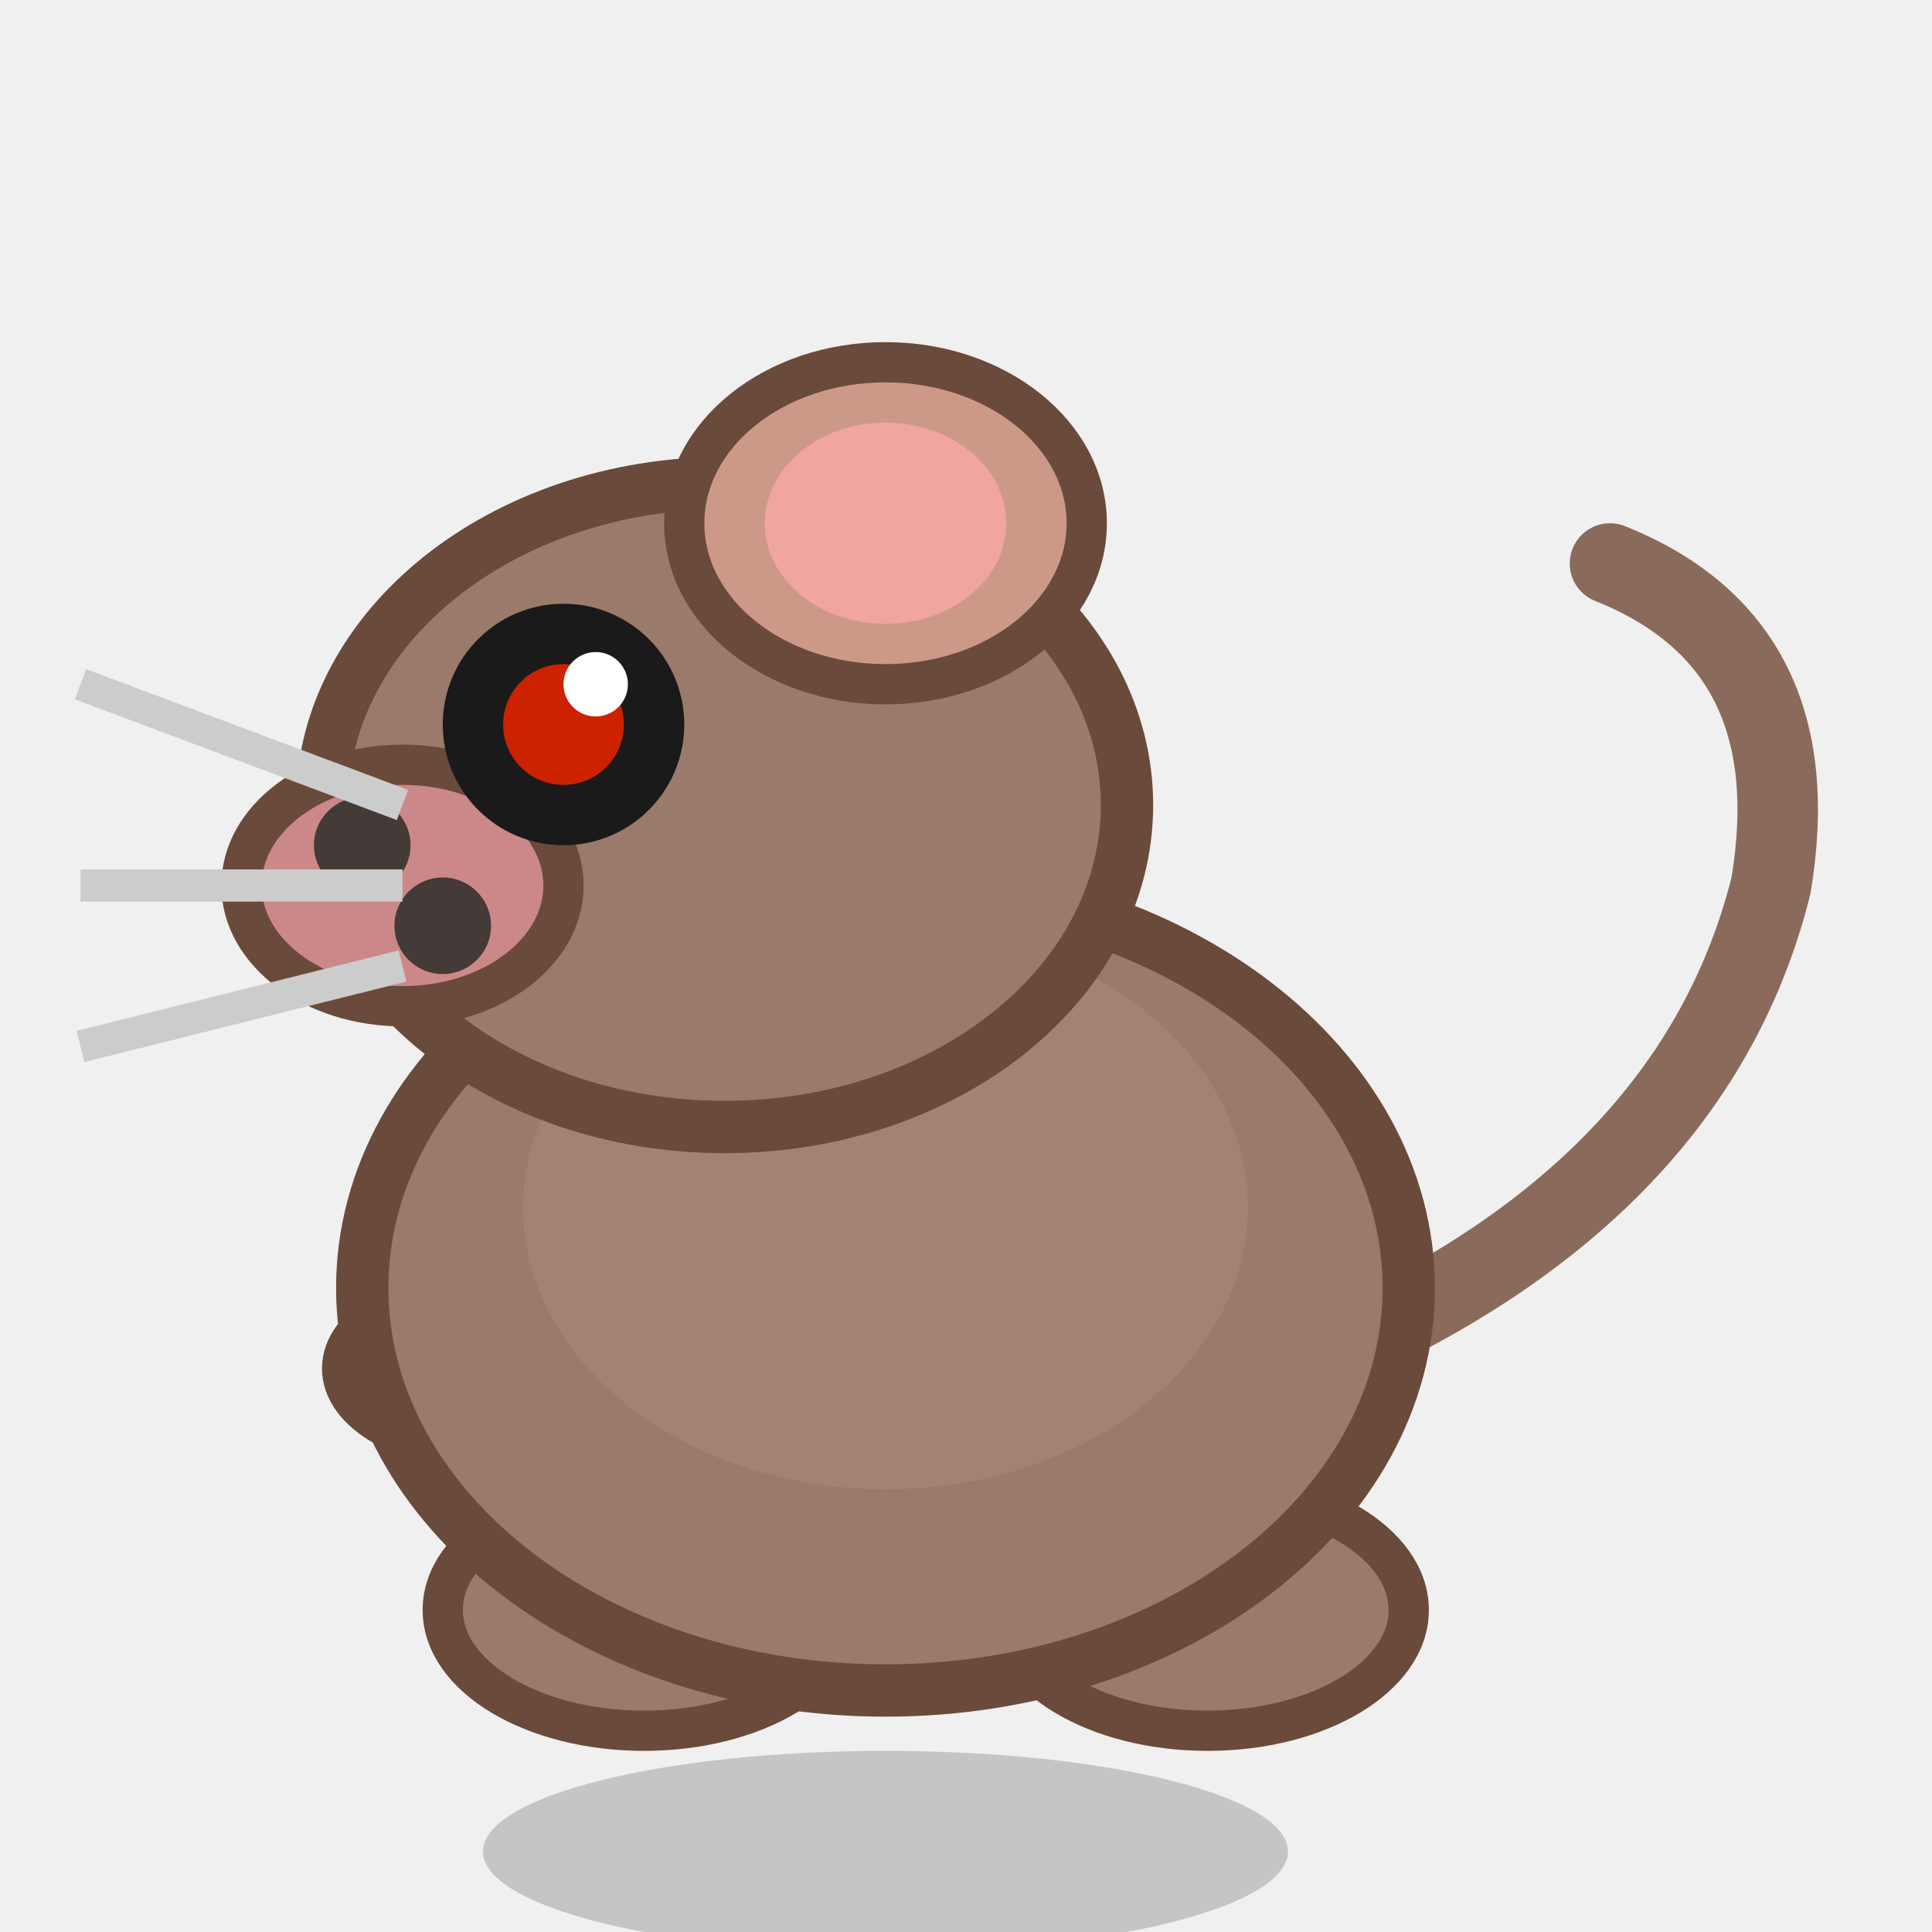
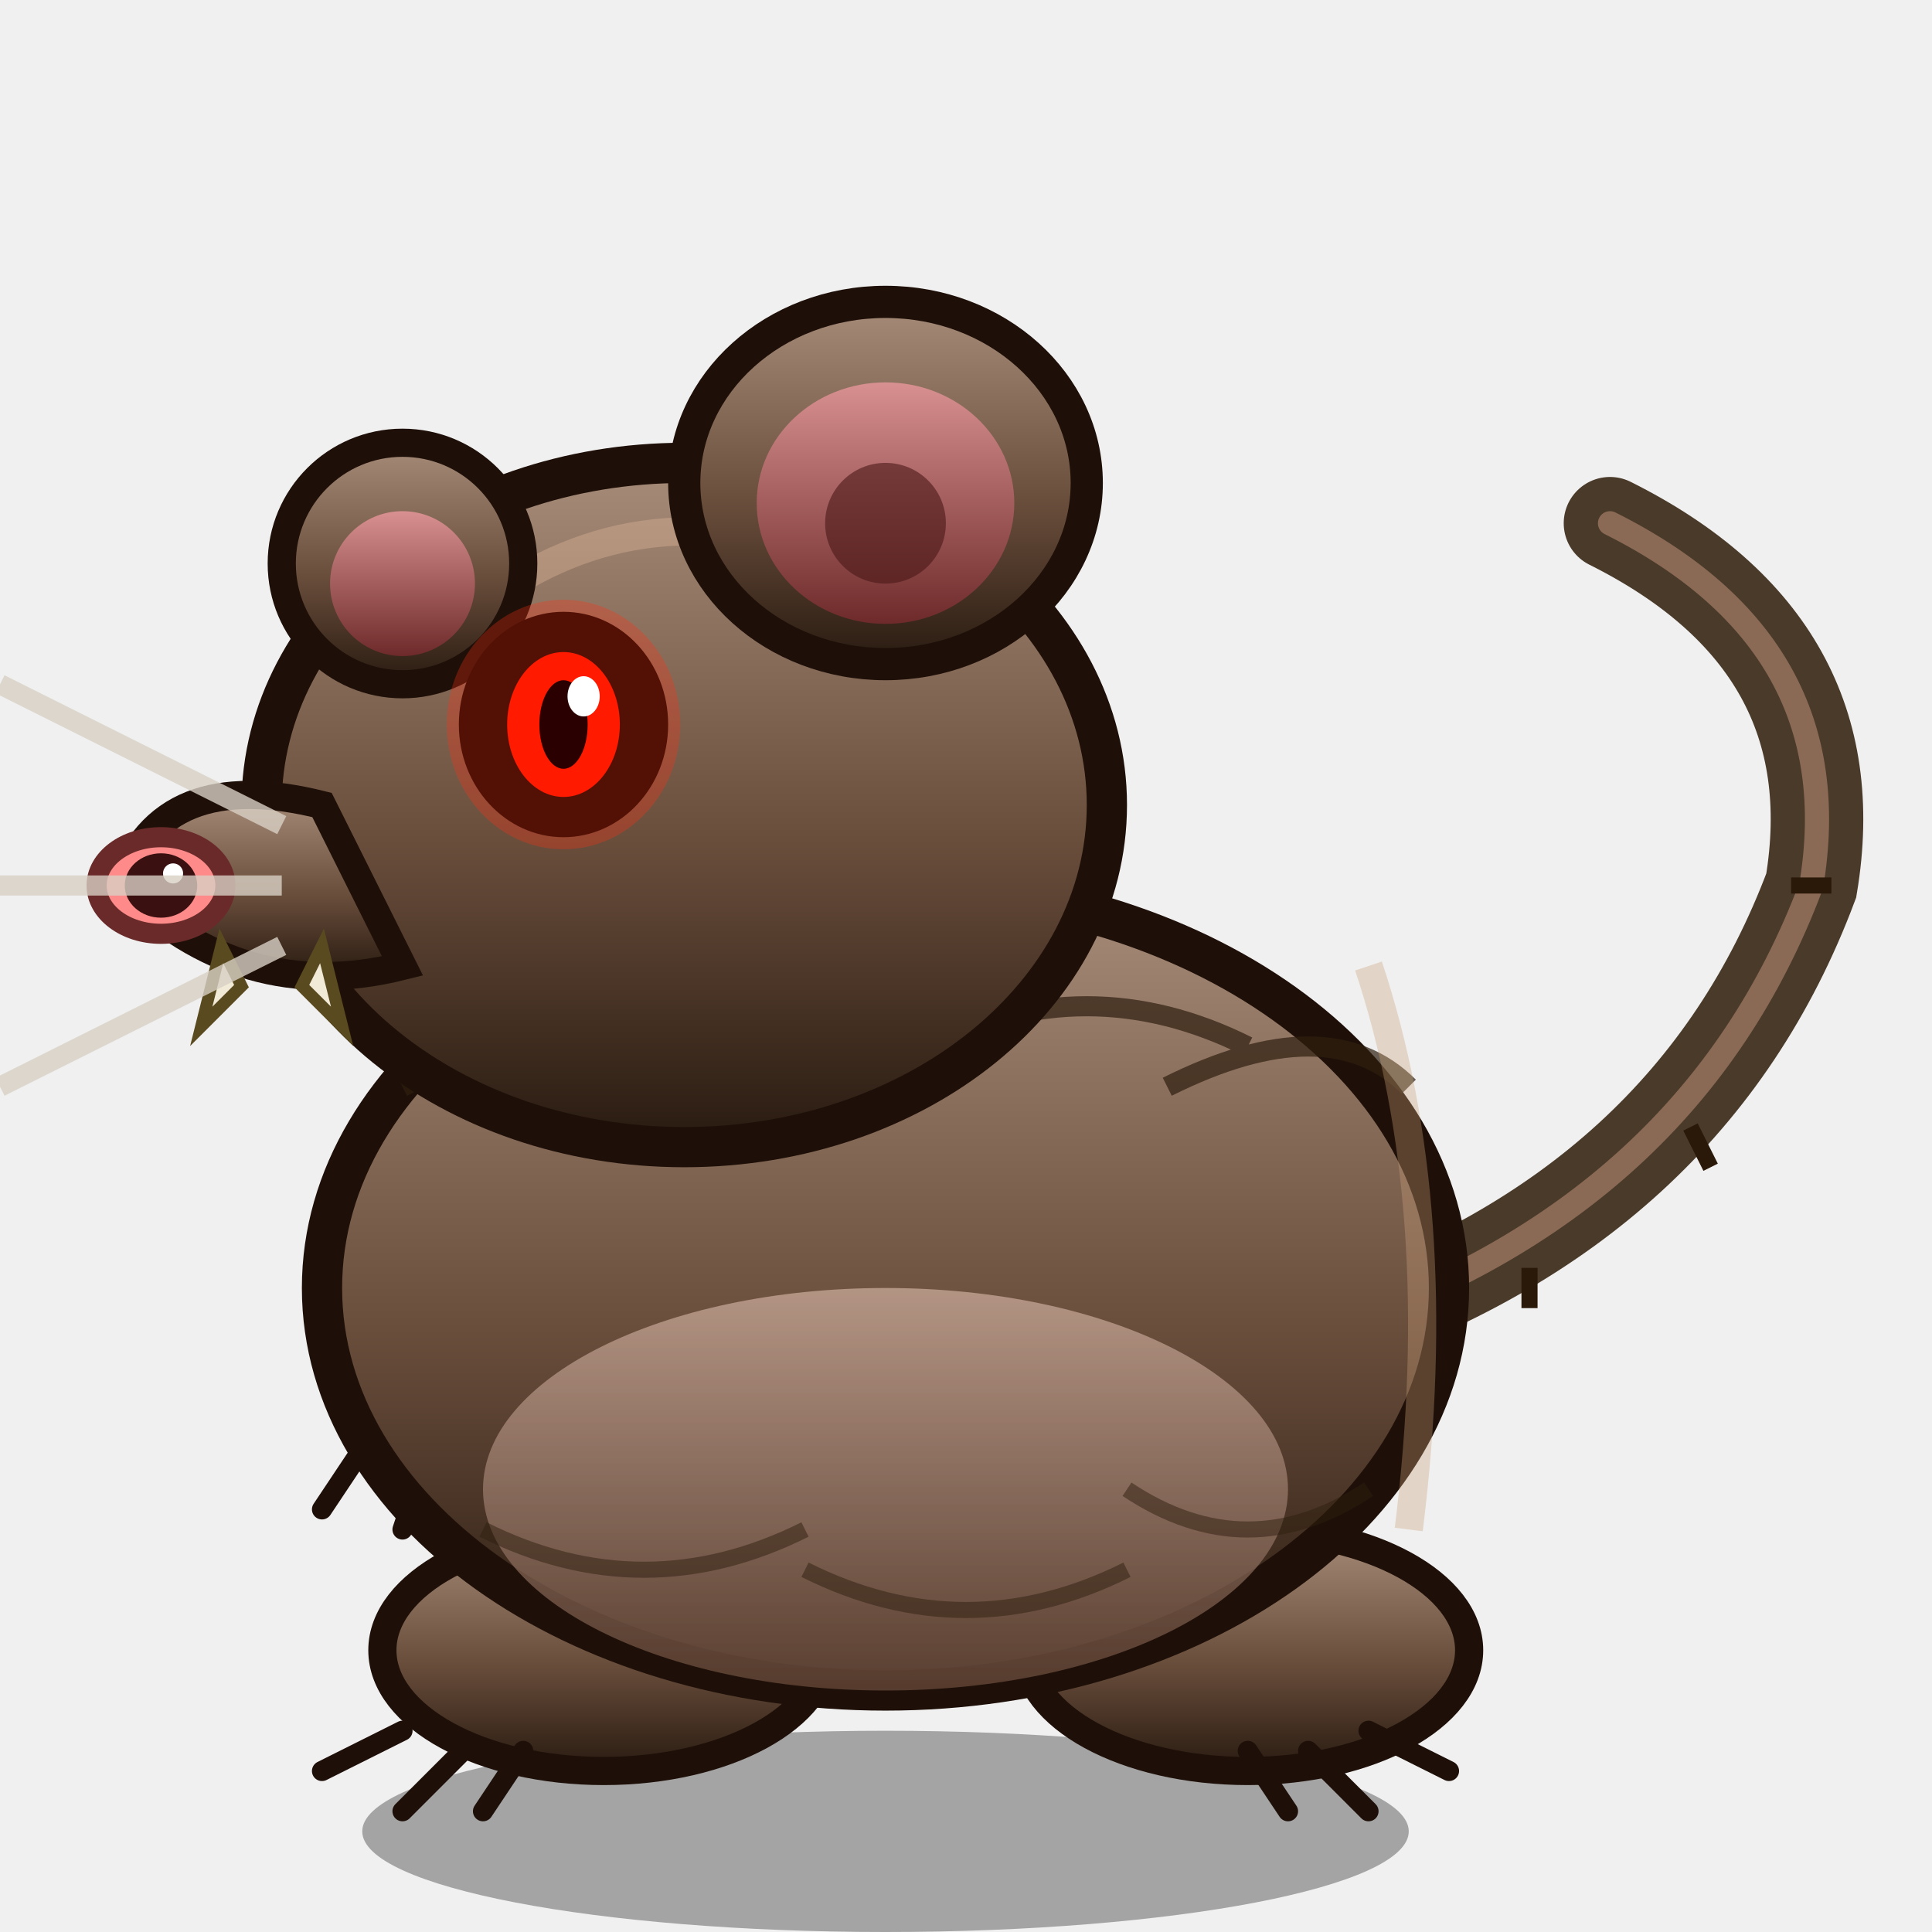
<svg xmlns="http://www.w3.org/2000/svg" viewBox="0 0 48 48">
-   <ellipse cx="22" cy="46" rx="10" ry="2.5" fill="rgba(0,0,0,0.18)" />
-   <path d="M32,34 Q42,30 44,22 Q45,16 40,14" fill="none" stroke="#8a6a5a" stroke-width="2" stroke-linecap="round" />
-   <ellipse cx="16" cy="40" rx="5" ry="3" fill="#9a7a6a" stroke="#6a4a3a" stroke-width="1" />
-   <ellipse cx="30" cy="40" rx="5" ry="3" fill="#9a7a6a" stroke="#6a4a3a" stroke-width="1" />
-   <ellipse cx="12" cy="34" rx="3.5" ry="2" fill="#9a7a6a" stroke="#6a4a3a" stroke-width="1" />
-   <ellipse cx="30" cy="34" rx="3.5" ry="2" fill="#9a7a6a" stroke="#6a4a3a" stroke-width="1" />
-   <ellipse cx="22" cy="32" rx="13" ry="10" fill="#9a7a6a" stroke="#6a4a3a" stroke-width="1.3" />
-   <ellipse cx="22" cy="30" rx="9" ry="7" fill="#b08878" opacity="0.5" />
-   <ellipse cx="18" cy="20" rx="10" ry="8" fill="#9a7a6a" stroke="#6a4a3a" stroke-width="1.3" />
-   <ellipse cx="10" cy="22" rx="4" ry="3" fill="#cc8888" stroke="#6a4a3a" stroke-width="1" />
-   <circle cx="9" cy="21" r="1.2" fill="#443a38" />
-   <circle cx="11" cy="23" r="1.2" fill="#443a38" />
-   <ellipse cx="22" cy="13" rx="5" ry="4" fill="#cc9988" stroke="#6a4a3a" stroke-width="1" />
-   <ellipse cx="22" cy="13" rx="3" ry="2.5" fill="#ffaaaa" opacity="0.7" />
-   <circle cx="14" cy="18" r="3" fill="#1a1a1a" />
-   <circle cx="14" cy="18" r="1.5" fill="#cc2200" />
-   <circle cx="14.8" cy="17" r="0.8" fill="white" />
-   <line x1="10" y1="20" x2="2" y2="17" stroke="#ccc" stroke-width="0.8" />
-   <line x1="10" y1="22" x2="2" y2="22" stroke="#ccc" stroke-width="0.8" />
-   <line x1="10" y1="24" x2="2" y2="26" stroke="#ccc" stroke-width="0.8" />
+   <defs>
+     <linearGradient id="rt_fur" x1="0" y1="0" x2="0" y2="1">
+       <stop offset="0%" stop-color="#a88c7a" />
+       <stop offset="55%" stop-color="#6a4e3c" />
+       <stop offset="100%" stop-color="#281a10" />
+     </linearGradient>
+     <linearGradient id="rt_belly" x1="0" y1="0" x2="0" y2="1">
+       <stop offset="0%" stop-color="#d0b0a0" />
+       <stop offset="100%" stop-color="#6e4e3e" />
+     </linearGradient>
+     <linearGradient id="rt_ear" x1="0" y1="0" x2="0" y2="1">
+       <stop offset="0%" stop-color="#d89090" />
+       <stop offset="100%" stop-color="#6e2a2a" />
+     </linearGradient>
+   </defs>
+   <ellipse cx="22" cy="45.5" rx="13" ry="2.5" fill="rgba(0,0,0,0.32)" />
+   <path d="M33,33 Q42,30 45,22 Q46,16 40,13" fill="none" stroke="#4a3a2a" stroke-width="2.3" stroke-linecap="round" />
+   <path d="M33,33 Q42,30 45,22 Q46,16 40,13" fill="none" stroke="#cc9a80" stroke-width="0.6" stroke-linecap="round" opacity="0.5" />
+   <line x1="38" y1="31.5" x2="38" y2="32.5" stroke="#2a1808" stroke-width="0.4" />
+   <line x1="42" y1="28" x2="42.5" y2="29" stroke="#2a1808" stroke-width="0.4" />
+   <line x1="44.5" y1="22" x2="45.5" y2="22" stroke="#2a1808" stroke-width="0.4" />
+   <ellipse cx="15" cy="41" rx="5.5" ry="3" fill="url(#rt_fur)" stroke="#1e1008" stroke-width="0.7" />
+   <ellipse cx="31" cy="41" rx="5.5" ry="3" fill="url(#rt_fur)" stroke="#1e1008" stroke-width="0.7" />
+   <path d="M10,43 L8,44 M11.5,43.5 L10,45 M13,43.5 L12,45" stroke="#1e1008" stroke-width="0.5" stroke-linecap="round" />
+   <path d="M34,43 L36,44 M32.5,43.5 L34,45 M31,43.5 L32,45" stroke="#1e1008" stroke-width="0.5" stroke-linecap="round" />
+   <ellipse cx="12" cy="34" rx="3.8" ry="2.2" fill="url(#rt_fur)" stroke="#1e1008" stroke-width="0.6" />
+   <ellipse cx="30" cy="35" rx="3.8" ry="2.2" fill="url(#rt_fur)" stroke="#1e1008" stroke-width="0.6" />
+   <path d="M9,36 L8,37.5 M10.5,36.5 L10,38 M12,36.5 L12,38" stroke="#1e1008" stroke-width="0.5" stroke-linecap="round" />
+   <ellipse cx="22" cy="32" rx="14" ry="10" fill="url(#rt_fur)" stroke="#1e1008" stroke-width="1" />
+   <ellipse cx="22" cy="37" rx="10" ry="5" fill="url(#rt_belly)" opacity="0.7" />
+   <path d="M10,27 Q14,25 18,27 M16,25 Q20,23 24,25 M23,26 Q27,24 31,26 M29,27 Q33,25 35,27" stroke="#2e1e0e" stroke-width="0.5" fill="none" opacity="0.7" />
+   <path d="M12,38 Q16,40 20,38 M20,39 Q24,41 28,39 M28,37 Q31,39 34,37" stroke="#2e1e0e" stroke-width="0.4" fill="none" opacity="0.5" />
+   <ellipse cx="17" cy="20" rx="10.5" ry="8.5" fill="url(#rt_fur)" stroke="#1e1008" stroke-width="1" />
+   <path d="M12,15 Q16,12 21,14" stroke="rgba(220,180,150,0.4)" stroke-width="0.7" fill="none" />
+   <ellipse cx="22" cy="12" rx="5" ry="4.5" fill="url(#rt_fur)" stroke="#1e1008" stroke-width="0.8" />
+   <ellipse cx="22" cy="12.5" rx="3.2" ry="3" fill="url(#rt_ear)" />
+   <ellipse cx="22" cy="13" rx="1.5" ry="1.5" fill="#4a1818" opacity="0.6" />
+   <ellipse cx="10" cy="14" rx="3" ry="3" fill="url(#rt_fur)" stroke="#1e1008" stroke-width="0.7" />
+   <ellipse cx="10" cy="14.5" rx="1.8" ry="1.8" fill="url(#rt_ear)" />
+   <path d="M8,20 Q4,19 3,22 Q6,25 10,24 Z" fill="url(#rt_fur)" stroke="#1e1008" stroke-width="0.7" />
+   <ellipse cx="4" cy="22" rx="1.6" ry="1.2" fill="#ff8a8a" stroke="#6a2a2a" stroke-width="0.5" />
+   <ellipse cx="4" cy="22" rx="0.9" ry="0.8" fill="#3a1010" />
+   <ellipse cx="4.3" cy="21.7" rx="0.25" ry="0.25" fill="#ffffff" />
+   <ellipse cx="14" cy="18" rx="2.6" ry="2.8" fill="#0a0400" />
+   <ellipse cx="14" cy="18" rx="2.9" ry="3.1" fill="#ff3010" opacity="0.3" />
+   <ellipse cx="14" cy="18" rx="1.4" ry="1.8" fill="#ff1a00" />
+   <ellipse cx="14" cy="18" rx="0.6" ry="1.1" fill="#2a0000" />
+   <ellipse cx="14.5" cy="17.3" rx="0.4" ry="0.5" fill="#ffffff" />
+   <path d="M5.5,23.5 L5,25.5 L6,24.5 Z" fill="#f0ead6" stroke="#5a4a20" stroke-width="0.3" />
+   <path d="M8,23.5 L8.5,25.5 L7.5,24.5 Z" fill="#f0ead6" stroke="#5a4a20" stroke-width="0.3" />
+   <line x1="7" y1="20.5" x2="0" y2="17" stroke="#d8d0c4" stroke-width="0.5" opacity="0.8" />
+   <line x1="7" y1="22" x2="0" y2="22" stroke="#d8d0c4" stroke-width="0.5" opacity="0.8" />
+   <line x1="7" y1="23.5" x2="0" y2="27" stroke="#d8d0c4" stroke-width="0.5" opacity="0.8" />
+   <path d="M34,24 Q36,30 35,38" stroke="rgba(200,160,120,0.35)" stroke-width="0.7" fill="none" />
</svg>
